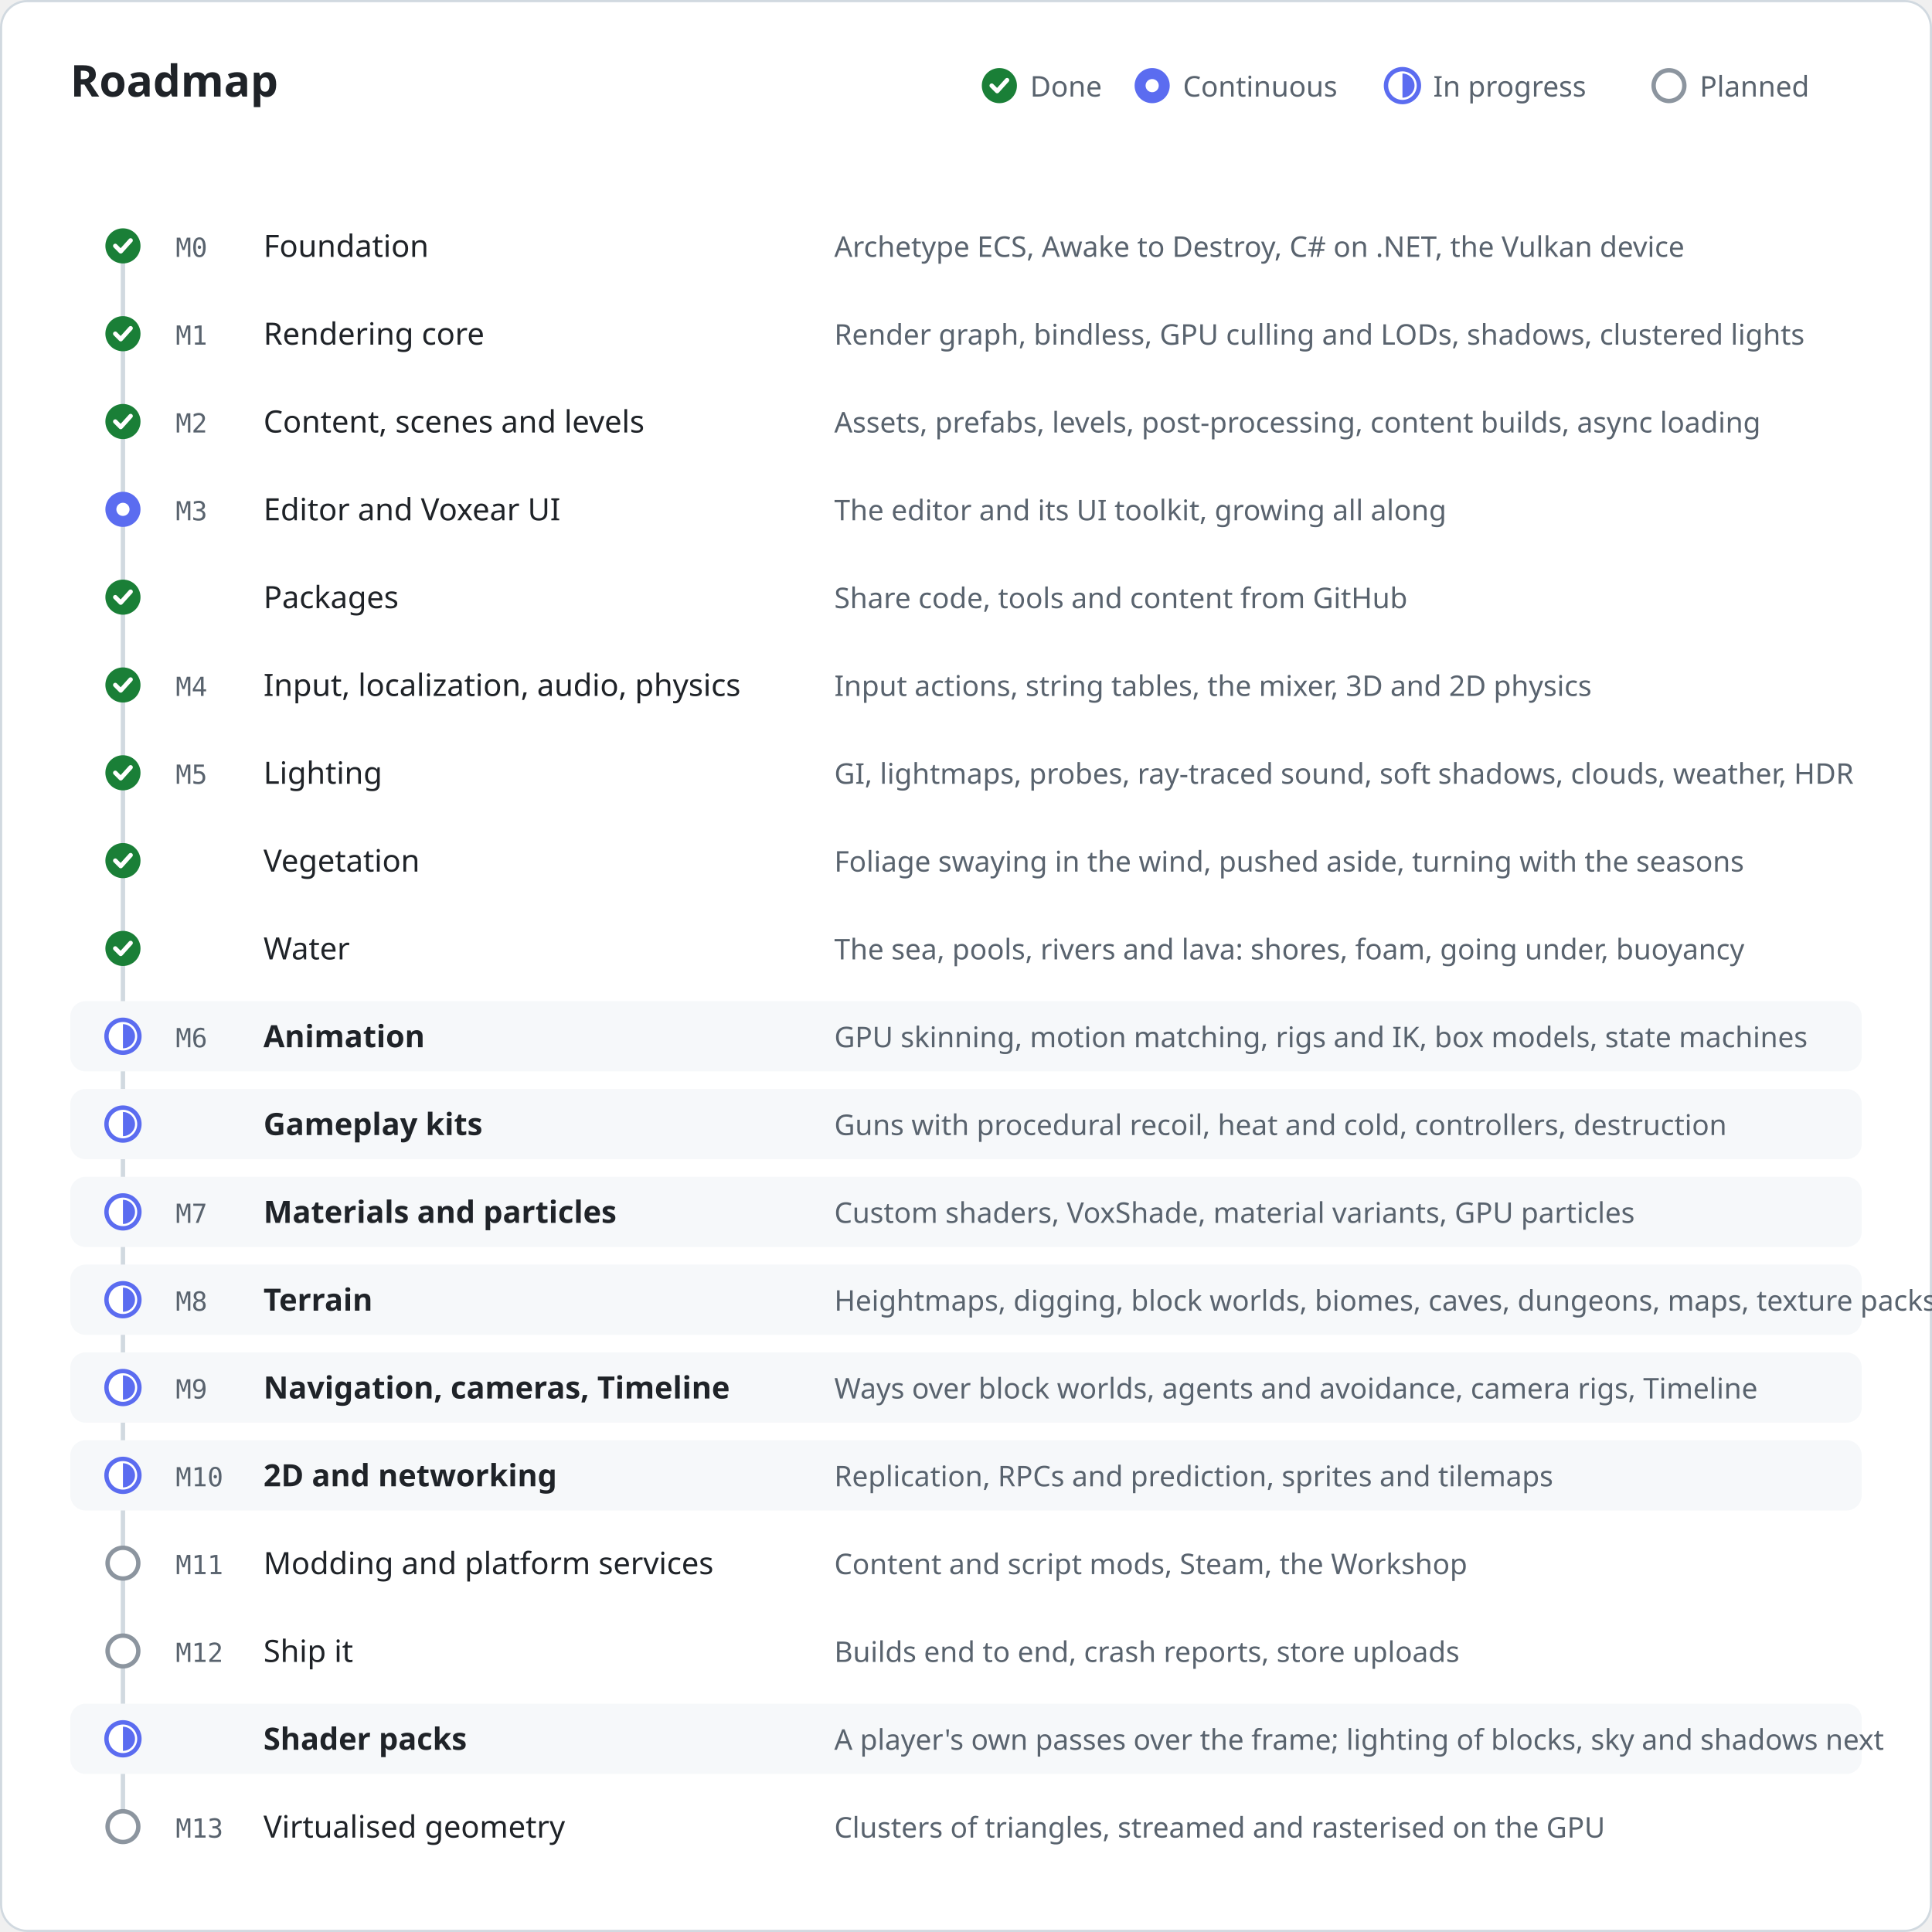
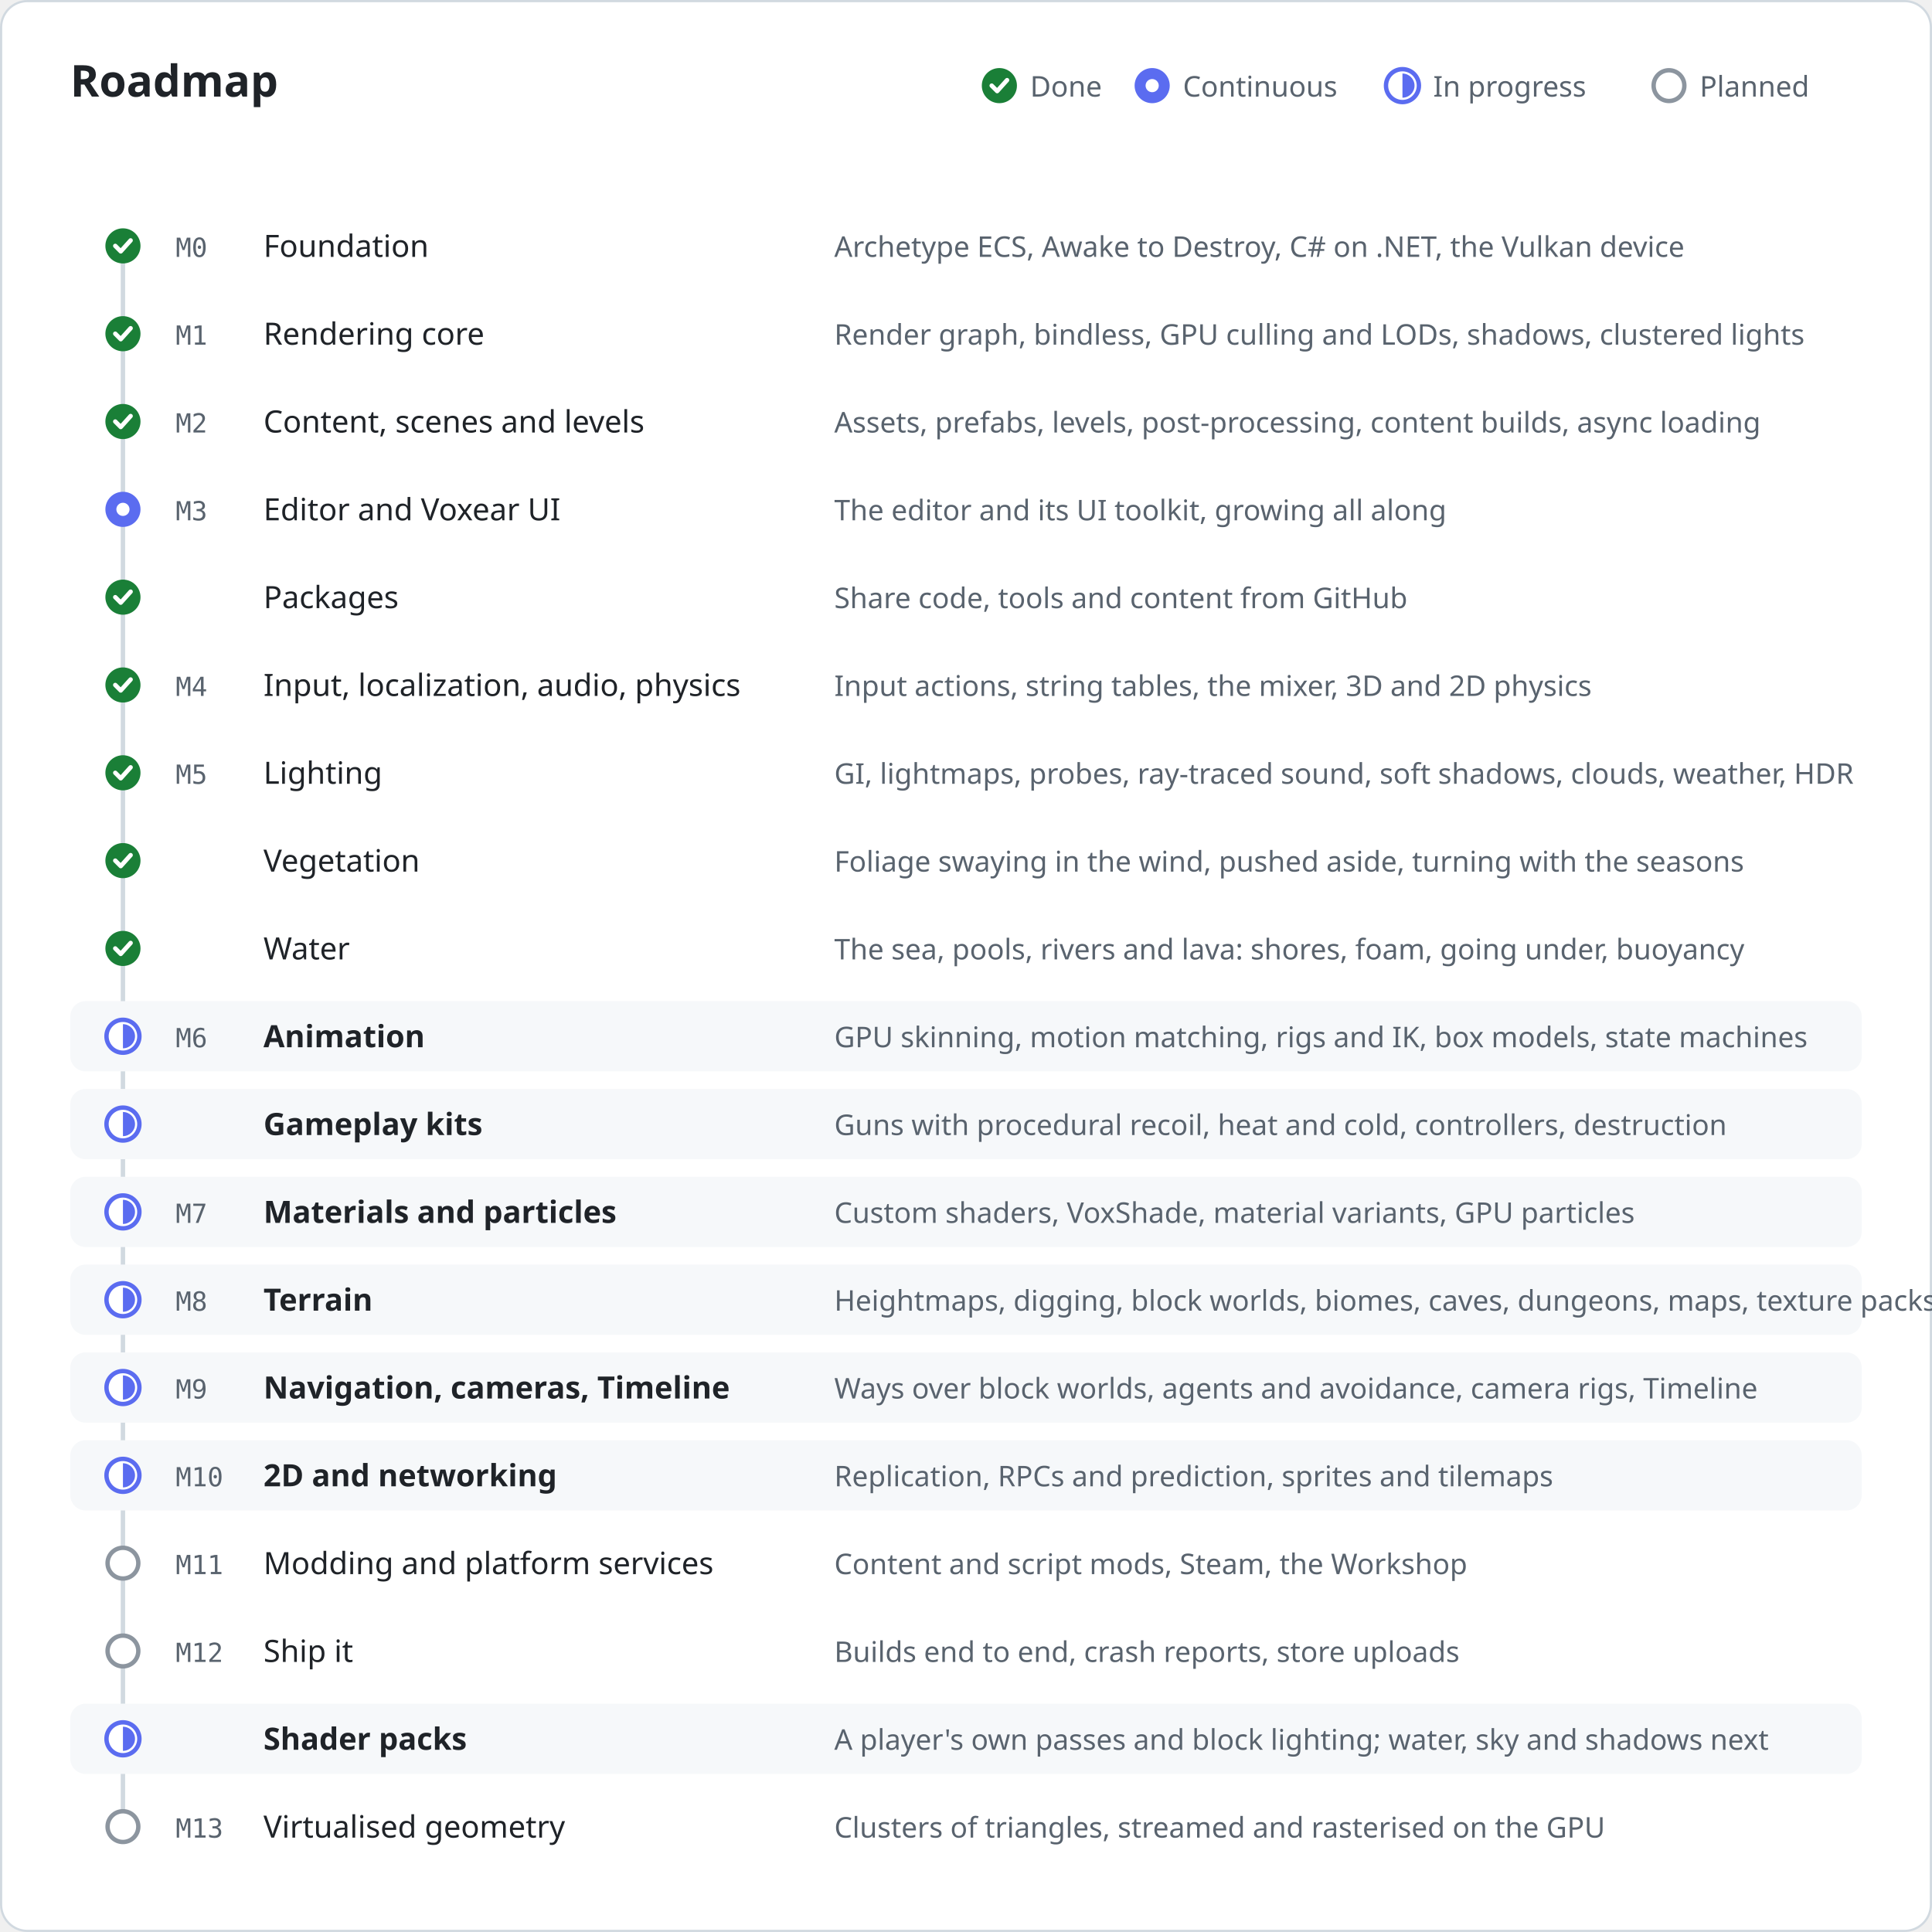
<svg xmlns="http://www.w3.org/2000/svg" width="880" height="880" viewBox="0 0 880 880" role="img" aria-label="Voxear roadmap">
  <rect x="0.5" y="0.5" width="879" height="879" rx="12" fill="#ffffff" stroke="#d1d9e0" />
  <text x="32" y="44" font-family="-apple-system, BlinkMacSystemFont, 'Segoe UI', 'Noto Sans', Helvetica, Arial, sans-serif" font-size="20" font-weight="600" fill="#1f2328">Roadmap</text>
  <circle cx="760.2" cy="39" r="7" fill="#ffffff" stroke="#8c959f" stroke-width="2" />
  <text x="774.2" y="44" font-family="-apple-system, BlinkMacSystemFont, 'Segoe UI', 'Noto Sans', Helvetica, Arial, sans-serif" font-size="13" fill="#59636e">Planned</text>
  <circle cx="638.8" cy="39" r="7.5" fill="#ffffff" stroke="#5b6cf0" stroke-width="2" />
  <path d="M638.8 33.5 a5.5 5.5 0 0 1 0 11 z" fill="#5b6cf0" />
  <text x="652.8" y="44" font-family="-apple-system, BlinkMacSystemFont, 'Segoe UI', 'Noto Sans', Helvetica, Arial, sans-serif" font-size="13" fill="#59636e">In progress</text>
  <circle cx="524.8" cy="39" r="8" fill="#5b6cf0" />
  <circle cx="524.8" cy="39" r="3" fill="#ffffff" />
  <text x="538.8" y="44" font-family="-apple-system, BlinkMacSystemFont, 'Segoe UI', 'Noto Sans', Helvetica, Arial, sans-serif" font-size="13" fill="#59636e">Continuous</text>
  <circle cx="455.2" cy="39" r="8" fill="#1a7f37" />
  <path d="M451.7 39 l2.5 2.5 l4.5-5" fill="none" stroke="#ffffff" stroke-width="2" stroke-linecap="round" stroke-linejoin="round" />
  <text x="469.2" y="44" font-family="-apple-system, BlinkMacSystemFont, 'Segoe UI', 'Noto Sans', Helvetica, Arial, sans-serif" font-size="13" fill="#59636e">Done</text>
  <line x1="56" y1="112" x2="56" y2="832" stroke="#d1d9e0" stroke-width="2" />
  <circle cx="56" cy="112" r="8" fill="#1a7f37" />
  <path d="M52.5 112 l2.5 2.5 l4.5-5" fill="none" stroke="#ffffff" stroke-width="2" stroke-linecap="round" stroke-linejoin="round" />
  <text x="80" y="117" font-family="ui-monospace, SFMono-Regular, 'SF Mono', Menlo, Consolas, monospace" font-size="12" fill="#59636e">M0</text>
  <text x="120" y="117" font-family="-apple-system, BlinkMacSystemFont, 'Segoe UI', 'Noto Sans', Helvetica, Arial, sans-serif" font-size="14" font-weight="500" fill="#1f2328">Foundation</text>
  <text x="380" y="117" font-family="-apple-system, BlinkMacSystemFont, 'Segoe UI', 'Noto Sans', Helvetica, Arial, sans-serif" font-size="13" fill="#59636e">Archetype ECS, Awake to Destroy, C# on .NET, the Vulkan device</text>
  <circle cx="56" cy="152" r="8" fill="#1a7f37" />
  <path d="M52.5 152 l2.5 2.5 l4.5-5" fill="none" stroke="#ffffff" stroke-width="2" stroke-linecap="round" stroke-linejoin="round" />
  <text x="80" y="157" font-family="ui-monospace, SFMono-Regular, 'SF Mono', Menlo, Consolas, monospace" font-size="12" fill="#59636e">M1</text>
  <text x="120" y="157" font-family="-apple-system, BlinkMacSystemFont, 'Segoe UI', 'Noto Sans', Helvetica, Arial, sans-serif" font-size="14" font-weight="500" fill="#1f2328">Rendering core</text>
  <text x="380" y="157" font-family="-apple-system, BlinkMacSystemFont, 'Segoe UI', 'Noto Sans', Helvetica, Arial, sans-serif" font-size="13" fill="#59636e">Render graph, bindless, GPU culling and LODs, shadows, clustered lights</text>
  <circle cx="56" cy="192" r="8" fill="#1a7f37" />
  <path d="M52.5 192 l2.5 2.5 l4.5-5" fill="none" stroke="#ffffff" stroke-width="2" stroke-linecap="round" stroke-linejoin="round" />
  <text x="80" y="197" font-family="ui-monospace, SFMono-Regular, 'SF Mono', Menlo, Consolas, monospace" font-size="12" fill="#59636e">M2</text>
  <text x="120" y="197" font-family="-apple-system, BlinkMacSystemFont, 'Segoe UI', 'Noto Sans', Helvetica, Arial, sans-serif" font-size="14" font-weight="500" fill="#1f2328">Content, scenes and levels</text>
  <text x="380" y="197" font-family="-apple-system, BlinkMacSystemFont, 'Segoe UI', 'Noto Sans', Helvetica, Arial, sans-serif" font-size="13" fill="#59636e">Assets, prefabs, levels, post-processing, content builds, async loading</text>
  <circle cx="56" cy="232" r="8" fill="#5b6cf0" />
  <circle cx="56" cy="232" r="3" fill="#ffffff" />
  <text x="80" y="237" font-family="ui-monospace, SFMono-Regular, 'SF Mono', Menlo, Consolas, monospace" font-size="12" fill="#59636e">M3</text>
  <text x="120" y="237" font-family="-apple-system, BlinkMacSystemFont, 'Segoe UI', 'Noto Sans', Helvetica, Arial, sans-serif" font-size="14" font-weight="500" fill="#1f2328">Editor and Voxear UI</text>
  <text x="380" y="237" font-family="-apple-system, BlinkMacSystemFont, 'Segoe UI', 'Noto Sans', Helvetica, Arial, sans-serif" font-size="13" fill="#59636e">The editor and its UI toolkit, growing all along</text>
  <circle cx="56" cy="272" r="8" fill="#1a7f37" />
  <path d="M52.5 272 l2.5 2.5 l4.5-5" fill="none" stroke="#ffffff" stroke-width="2" stroke-linecap="round" stroke-linejoin="round" />
  <text x="80" y="277" font-family="ui-monospace, SFMono-Regular, 'SF Mono', Menlo, Consolas, monospace" font-size="12" fill="#59636e" />
  <text x="120" y="277" font-family="-apple-system, BlinkMacSystemFont, 'Segoe UI', 'Noto Sans', Helvetica, Arial, sans-serif" font-size="14" font-weight="500" fill="#1f2328">Packages</text>
  <text x="380" y="277" font-family="-apple-system, BlinkMacSystemFont, 'Segoe UI', 'Noto Sans', Helvetica, Arial, sans-serif" font-size="13" fill="#59636e">Share code, tools and content from GitHub</text>
  <circle cx="56" cy="312" r="8" fill="#1a7f37" />
  <path d="M52.5 312 l2.5 2.5 l4.5-5" fill="none" stroke="#ffffff" stroke-width="2" stroke-linecap="round" stroke-linejoin="round" />
  <text x="80" y="317" font-family="ui-monospace, SFMono-Regular, 'SF Mono', Menlo, Consolas, monospace" font-size="12" fill="#59636e">M4</text>
  <text x="120" y="317" font-family="-apple-system, BlinkMacSystemFont, 'Segoe UI', 'Noto Sans', Helvetica, Arial, sans-serif" font-size="14" font-weight="500" fill="#1f2328">Input, localization, audio, physics</text>
  <text x="380" y="317" font-family="-apple-system, BlinkMacSystemFont, 'Segoe UI', 'Noto Sans', Helvetica, Arial, sans-serif" font-size="13" fill="#59636e">Input actions, string tables, the mixer, 3D and 2D physics</text>
  <circle cx="56" cy="352" r="8" fill="#1a7f37" />
  <path d="M52.5 352 l2.5 2.5 l4.5-5" fill="none" stroke="#ffffff" stroke-width="2" stroke-linecap="round" stroke-linejoin="round" />
  <text x="80" y="357" font-family="ui-monospace, SFMono-Regular, 'SF Mono', Menlo, Consolas, monospace" font-size="12" fill="#59636e">M5</text>
  <text x="120" y="357" font-family="-apple-system, BlinkMacSystemFont, 'Segoe UI', 'Noto Sans', Helvetica, Arial, sans-serif" font-size="14" font-weight="500" fill="#1f2328">Lighting</text>
  <text x="380" y="357" font-family="-apple-system, BlinkMacSystemFont, 'Segoe UI', 'Noto Sans', Helvetica, Arial, sans-serif" font-size="13" fill="#59636e">GI, lightmaps, probes, ray-traced sound, soft shadows, clouds, weather, HDR</text>
  <circle cx="56" cy="392" r="8" fill="#1a7f37" />
  <path d="M52.5 392 l2.5 2.5 l4.5-5" fill="none" stroke="#ffffff" stroke-width="2" stroke-linecap="round" stroke-linejoin="round" />
  <text x="80" y="397" font-family="ui-monospace, SFMono-Regular, 'SF Mono', Menlo, Consolas, monospace" font-size="12" fill="#59636e" />
  <text x="120" y="397" font-family="-apple-system, BlinkMacSystemFont, 'Segoe UI', 'Noto Sans', Helvetica, Arial, sans-serif" font-size="14" font-weight="500" fill="#1f2328">Vegetation</text>
  <text x="380" y="397" font-family="-apple-system, BlinkMacSystemFont, 'Segoe UI', 'Noto Sans', Helvetica, Arial, sans-serif" font-size="13" fill="#59636e">Foliage swaying in the wind, pushed aside, turning with the seasons</text>
  <circle cx="56" cy="432" r="8" fill="#1a7f37" />
  <path d="M52.5 432 l2.5 2.5 l4.5-5" fill="none" stroke="#ffffff" stroke-width="2" stroke-linecap="round" stroke-linejoin="round" />
  <text x="80" y="437" font-family="ui-monospace, SFMono-Regular, 'SF Mono', Menlo, Consolas, monospace" font-size="12" fill="#59636e" />
  <text x="120" y="437" font-family="-apple-system, BlinkMacSystemFont, 'Segoe UI', 'Noto Sans', Helvetica, Arial, sans-serif" font-size="14" font-weight="500" fill="#1f2328">Water</text>
  <text x="380" y="437" font-family="-apple-system, BlinkMacSystemFont, 'Segoe UI', 'Noto Sans', Helvetica, Arial, sans-serif" font-size="13" fill="#59636e">The sea, pools, rivers and lava: shores, foam, going under, buoyancy</text>
  <rect x="32" y="456" width="816" height="32" rx="7" fill="#f6f8fa" />
  <circle cx="56" cy="472" r="7.5" fill="#ffffff" stroke="#5b6cf0" stroke-width="2" />
  <path d="M56 466.5 a5.5 5.5 0 0 1 0 11 z" fill="#5b6cf0" />
  <text x="80" y="477" font-family="ui-monospace, SFMono-Regular, 'SF Mono', Menlo, Consolas, monospace" font-size="12" fill="#59636e">M6</text>
  <text x="120" y="477" font-family="-apple-system, BlinkMacSystemFont, 'Segoe UI', 'Noto Sans', Helvetica, Arial, sans-serif" font-size="14" font-weight="600" fill="#1f2328">Animation</text>
  <text x="380" y="477" font-family="-apple-system, BlinkMacSystemFont, 'Segoe UI', 'Noto Sans', Helvetica, Arial, sans-serif" font-size="13" fill="#59636e">GPU skinning, motion matching, rigs and IK, box models, state machines</text>
  <rect x="32" y="496" width="816" height="32" rx="7" fill="#f6f8fa" />
  <circle cx="56" cy="512" r="7.5" fill="#ffffff" stroke="#5b6cf0" stroke-width="2" />
  <path d="M56 506.5 a5.5 5.5 0 0 1 0 11 z" fill="#5b6cf0" />
  <text x="80" y="517" font-family="ui-monospace, SFMono-Regular, 'SF Mono', Menlo, Consolas, monospace" font-size="12" fill="#59636e" />
  <text x="120" y="517" font-family="-apple-system, BlinkMacSystemFont, 'Segoe UI', 'Noto Sans', Helvetica, Arial, sans-serif" font-size="14" font-weight="600" fill="#1f2328">Gameplay kits</text>
  <text x="380" y="517" font-family="-apple-system, BlinkMacSystemFont, 'Segoe UI', 'Noto Sans', Helvetica, Arial, sans-serif" font-size="13" fill="#59636e">Guns with procedural recoil, heat and cold, controllers, destruction</text>
  <rect x="32" y="536" width="816" height="32" rx="7" fill="#f6f8fa" />
  <circle cx="56" cy="552" r="7.5" fill="#ffffff" stroke="#5b6cf0" stroke-width="2" />
  <path d="M56 546.5 a5.5 5.5 0 0 1 0 11 z" fill="#5b6cf0" />
  <text x="80" y="557" font-family="ui-monospace, SFMono-Regular, 'SF Mono', Menlo, Consolas, monospace" font-size="12" fill="#59636e">M7</text>
  <text x="120" y="557" font-family="-apple-system, BlinkMacSystemFont, 'Segoe UI', 'Noto Sans', Helvetica, Arial, sans-serif" font-size="14" font-weight="600" fill="#1f2328">Materials and particles</text>
  <text x="380" y="557" font-family="-apple-system, BlinkMacSystemFont, 'Segoe UI', 'Noto Sans', Helvetica, Arial, sans-serif" font-size="13" fill="#59636e">Custom shaders, VoxShade, material variants, GPU particles</text>
  <rect x="32" y="576" width="816" height="32" rx="7" fill="#f6f8fa" />
  <circle cx="56" cy="592" r="7.5" fill="#ffffff" stroke="#5b6cf0" stroke-width="2" />
  <path d="M56 586.5 a5.5 5.5 0 0 1 0 11 z" fill="#5b6cf0" />
  <text x="80" y="597" font-family="ui-monospace, SFMono-Regular, 'SF Mono', Menlo, Consolas, monospace" font-size="12" fill="#59636e">M8</text>
  <text x="120" y="597" font-family="-apple-system, BlinkMacSystemFont, 'Segoe UI', 'Noto Sans', Helvetica, Arial, sans-serif" font-size="14" font-weight="600" fill="#1f2328">Terrain</text>
  <text x="380" y="597" font-family="-apple-system, BlinkMacSystemFont, 'Segoe UI', 'Noto Sans', Helvetica, Arial, sans-serif" font-size="13" fill="#59636e">Heightmaps, digging, block worlds, biomes, caves, dungeons, maps, texture packs</text>
  <rect x="32" y="616" width="816" height="32" rx="7" fill="#f6f8fa" />
  <circle cx="56" cy="632" r="7.5" fill="#ffffff" stroke="#5b6cf0" stroke-width="2" />
  <path d="M56 626.5 a5.5 5.5 0 0 1 0 11 z" fill="#5b6cf0" />
  <text x="80" y="637" font-family="ui-monospace, SFMono-Regular, 'SF Mono', Menlo, Consolas, monospace" font-size="12" fill="#59636e">M9</text>
  <text x="120" y="637" font-family="-apple-system, BlinkMacSystemFont, 'Segoe UI', 'Noto Sans', Helvetica, Arial, sans-serif" font-size="14" font-weight="600" fill="#1f2328">Navigation, cameras, Timeline</text>
  <text x="380" y="637" font-family="-apple-system, BlinkMacSystemFont, 'Segoe UI', 'Noto Sans', Helvetica, Arial, sans-serif" font-size="13" fill="#59636e">Ways over block worlds, agents and avoidance, camera rigs, Timeline</text>
  <rect x="32" y="656" width="816" height="32" rx="7" fill="#f6f8fa" />
  <circle cx="56" cy="672" r="7.5" fill="#ffffff" stroke="#5b6cf0" stroke-width="2" />
  <path d="M56 666.5 a5.5 5.5 0 0 1 0 11 z" fill="#5b6cf0" />
  <text x="80" y="677" font-family="ui-monospace, SFMono-Regular, 'SF Mono', Menlo, Consolas, monospace" font-size="12" fill="#59636e">M10</text>
  <text x="120" y="677" font-family="-apple-system, BlinkMacSystemFont, 'Segoe UI', 'Noto Sans', Helvetica, Arial, sans-serif" font-size="14" font-weight="600" fill="#1f2328">2D and networking</text>
  <text x="380" y="677" font-family="-apple-system, BlinkMacSystemFont, 'Segoe UI', 'Noto Sans', Helvetica, Arial, sans-serif" font-size="13" fill="#59636e">Replication, RPCs and prediction, sprites and tilemaps</text>
  <circle cx="56" cy="712" r="7" fill="#ffffff" stroke="#8c959f" stroke-width="2" />
  <text x="80" y="717" font-family="ui-monospace, SFMono-Regular, 'SF Mono', Menlo, Consolas, monospace" font-size="12" fill="#59636e">M11</text>
  <text x="120" y="717" font-family="-apple-system, BlinkMacSystemFont, 'Segoe UI', 'Noto Sans', Helvetica, Arial, sans-serif" font-size="14" font-weight="500" fill="#1f2328">Modding and platform services</text>
  <text x="380" y="717" font-family="-apple-system, BlinkMacSystemFont, 'Segoe UI', 'Noto Sans', Helvetica, Arial, sans-serif" font-size="13" fill="#59636e">Content and script mods, Steam, the Workshop</text>
  <circle cx="56" cy="752" r="7" fill="#ffffff" stroke="#8c959f" stroke-width="2" />
  <text x="80" y="757" font-family="ui-monospace, SFMono-Regular, 'SF Mono', Menlo, Consolas, monospace" font-size="12" fill="#59636e">M12</text>
  <text x="120" y="757" font-family="-apple-system, BlinkMacSystemFont, 'Segoe UI', 'Noto Sans', Helvetica, Arial, sans-serif" font-size="14" font-weight="500" fill="#1f2328">Ship it</text>
  <text x="380" y="757" font-family="-apple-system, BlinkMacSystemFont, 'Segoe UI', 'Noto Sans', Helvetica, Arial, sans-serif" font-size="13" fill="#59636e">Builds end to end, crash reports, store uploads</text>
  <rect x="32" y="776" width="816" height="32" rx="7" fill="#f6f8fa" />
  <circle cx="56" cy="792" r="7.5" fill="#ffffff" stroke="#5b6cf0" stroke-width="2" />
  <path d="M56 786.5 a5.5 5.5 0 0 1 0 11 z" fill="#5b6cf0" />
  <text x="80" y="797" font-family="ui-monospace, SFMono-Regular, 'SF Mono', Menlo, Consolas, monospace" font-size="12" fill="#59636e" />
  <text x="120" y="797" font-family="-apple-system, BlinkMacSystemFont, 'Segoe UI', 'Noto Sans', Helvetica, Arial, sans-serif" font-size="14" font-weight="600" fill="#1f2328">Shader packs</text>
-   <text x="380" y="797" font-family="-apple-system, BlinkMacSystemFont, 'Segoe UI', 'Noto Sans', Helvetica, Arial, sans-serif" font-size="13" fill="#59636e">A player's own passes over the frame; lighting of blocks, sky and shadows next</text>
+   <text x="380" y="797" font-family="-apple-system, BlinkMacSystemFont, 'Segoe UI', 'Noto Sans', Helvetica, Arial, sans-serif" font-size="13" fill="#59636e">A player's own passes and block lighting; water, sky and shadows next</text>
  <circle cx="56" cy="832" r="7" fill="#ffffff" stroke="#8c959f" stroke-width="2" />
  <text x="80" y="837" font-family="ui-monospace, SFMono-Regular, 'SF Mono', Menlo, Consolas, monospace" font-size="12" fill="#59636e">M13</text>
  <text x="120" y="837" font-family="-apple-system, BlinkMacSystemFont, 'Segoe UI', 'Noto Sans', Helvetica, Arial, sans-serif" font-size="14" font-weight="500" fill="#1f2328">Virtualised geometry</text>
  <text x="380" y="837" font-family="-apple-system, BlinkMacSystemFont, 'Segoe UI', 'Noto Sans', Helvetica, Arial, sans-serif" font-size="13" fill="#59636e">Clusters of triangles, streamed and rasterised on the GPU</text>
</svg>
